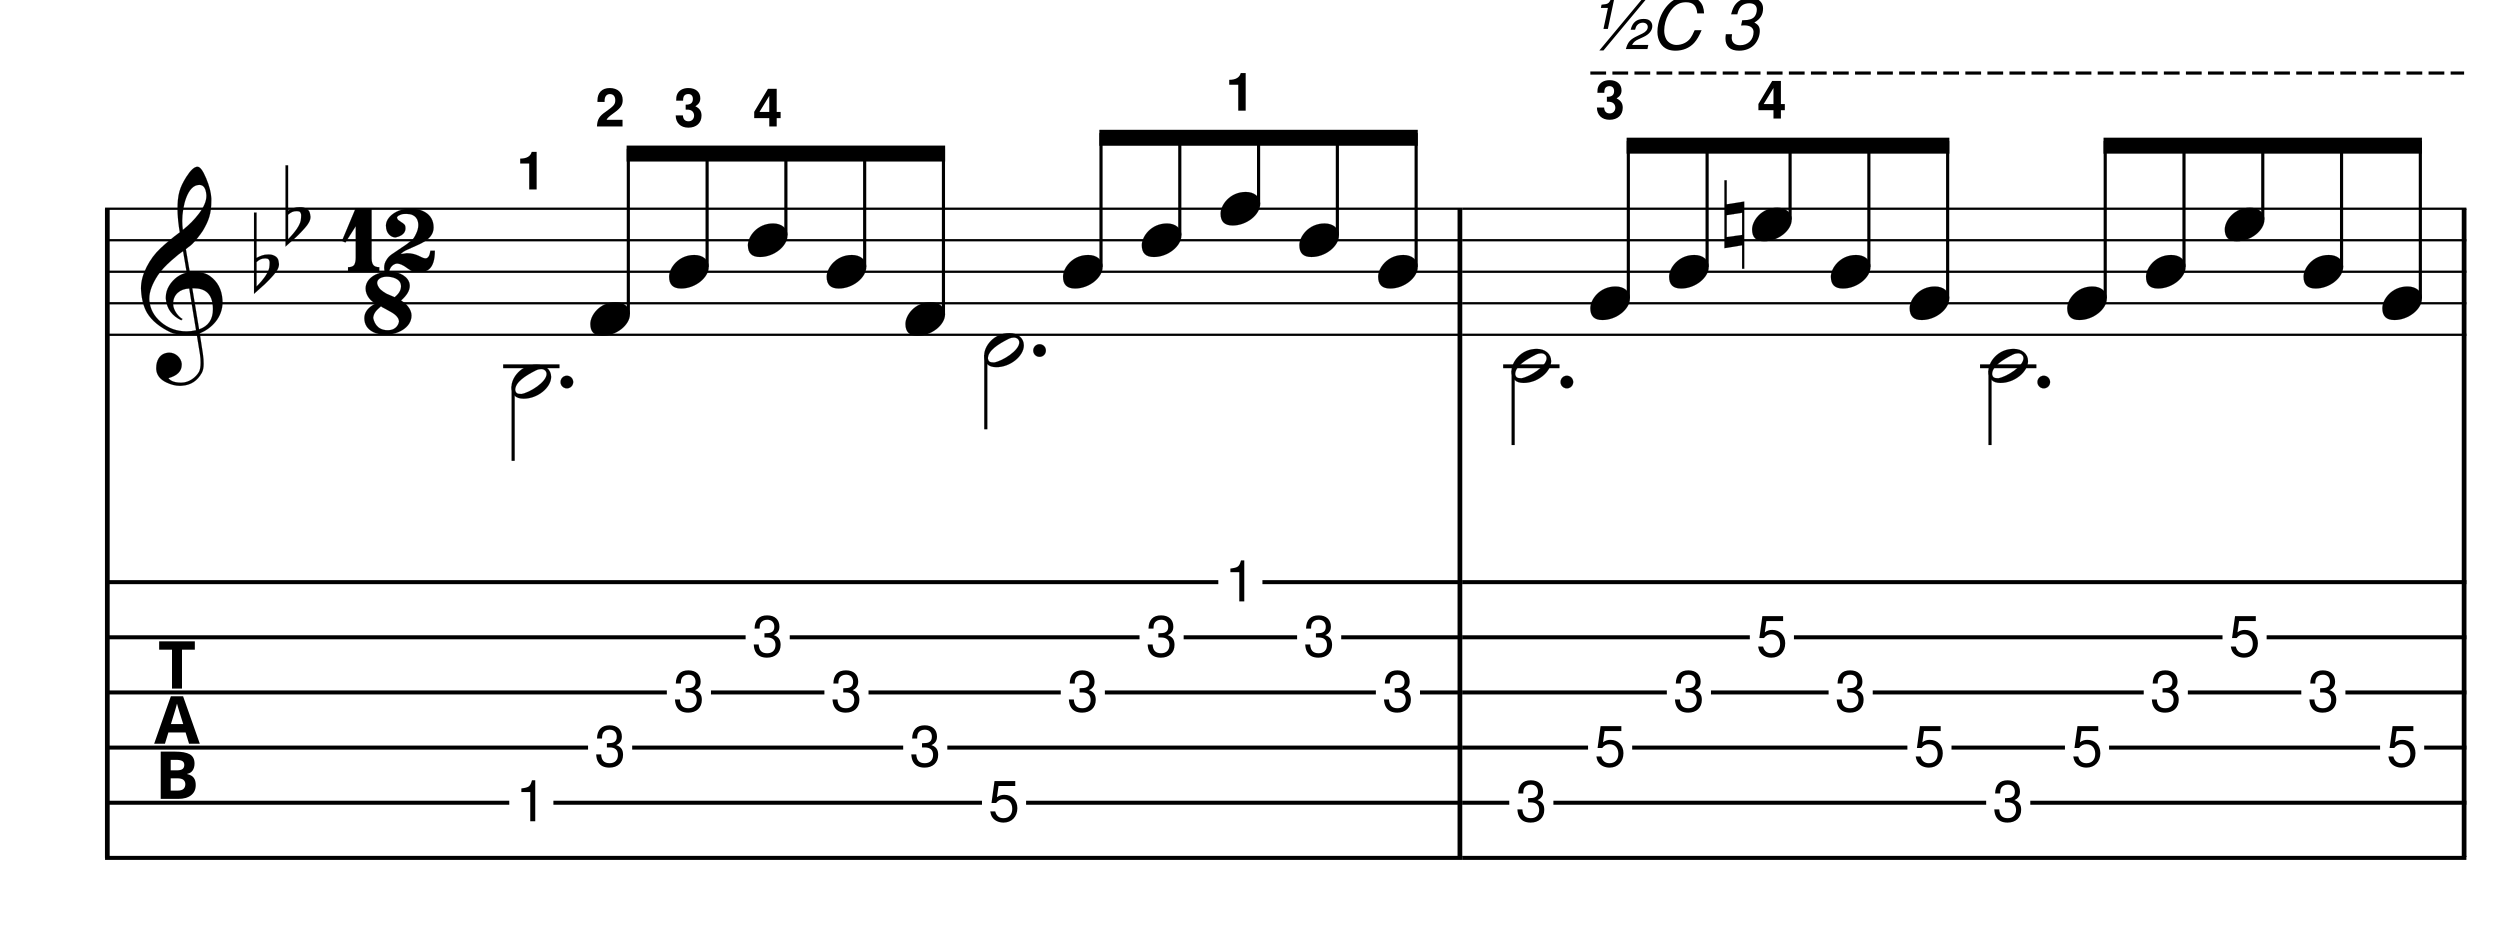
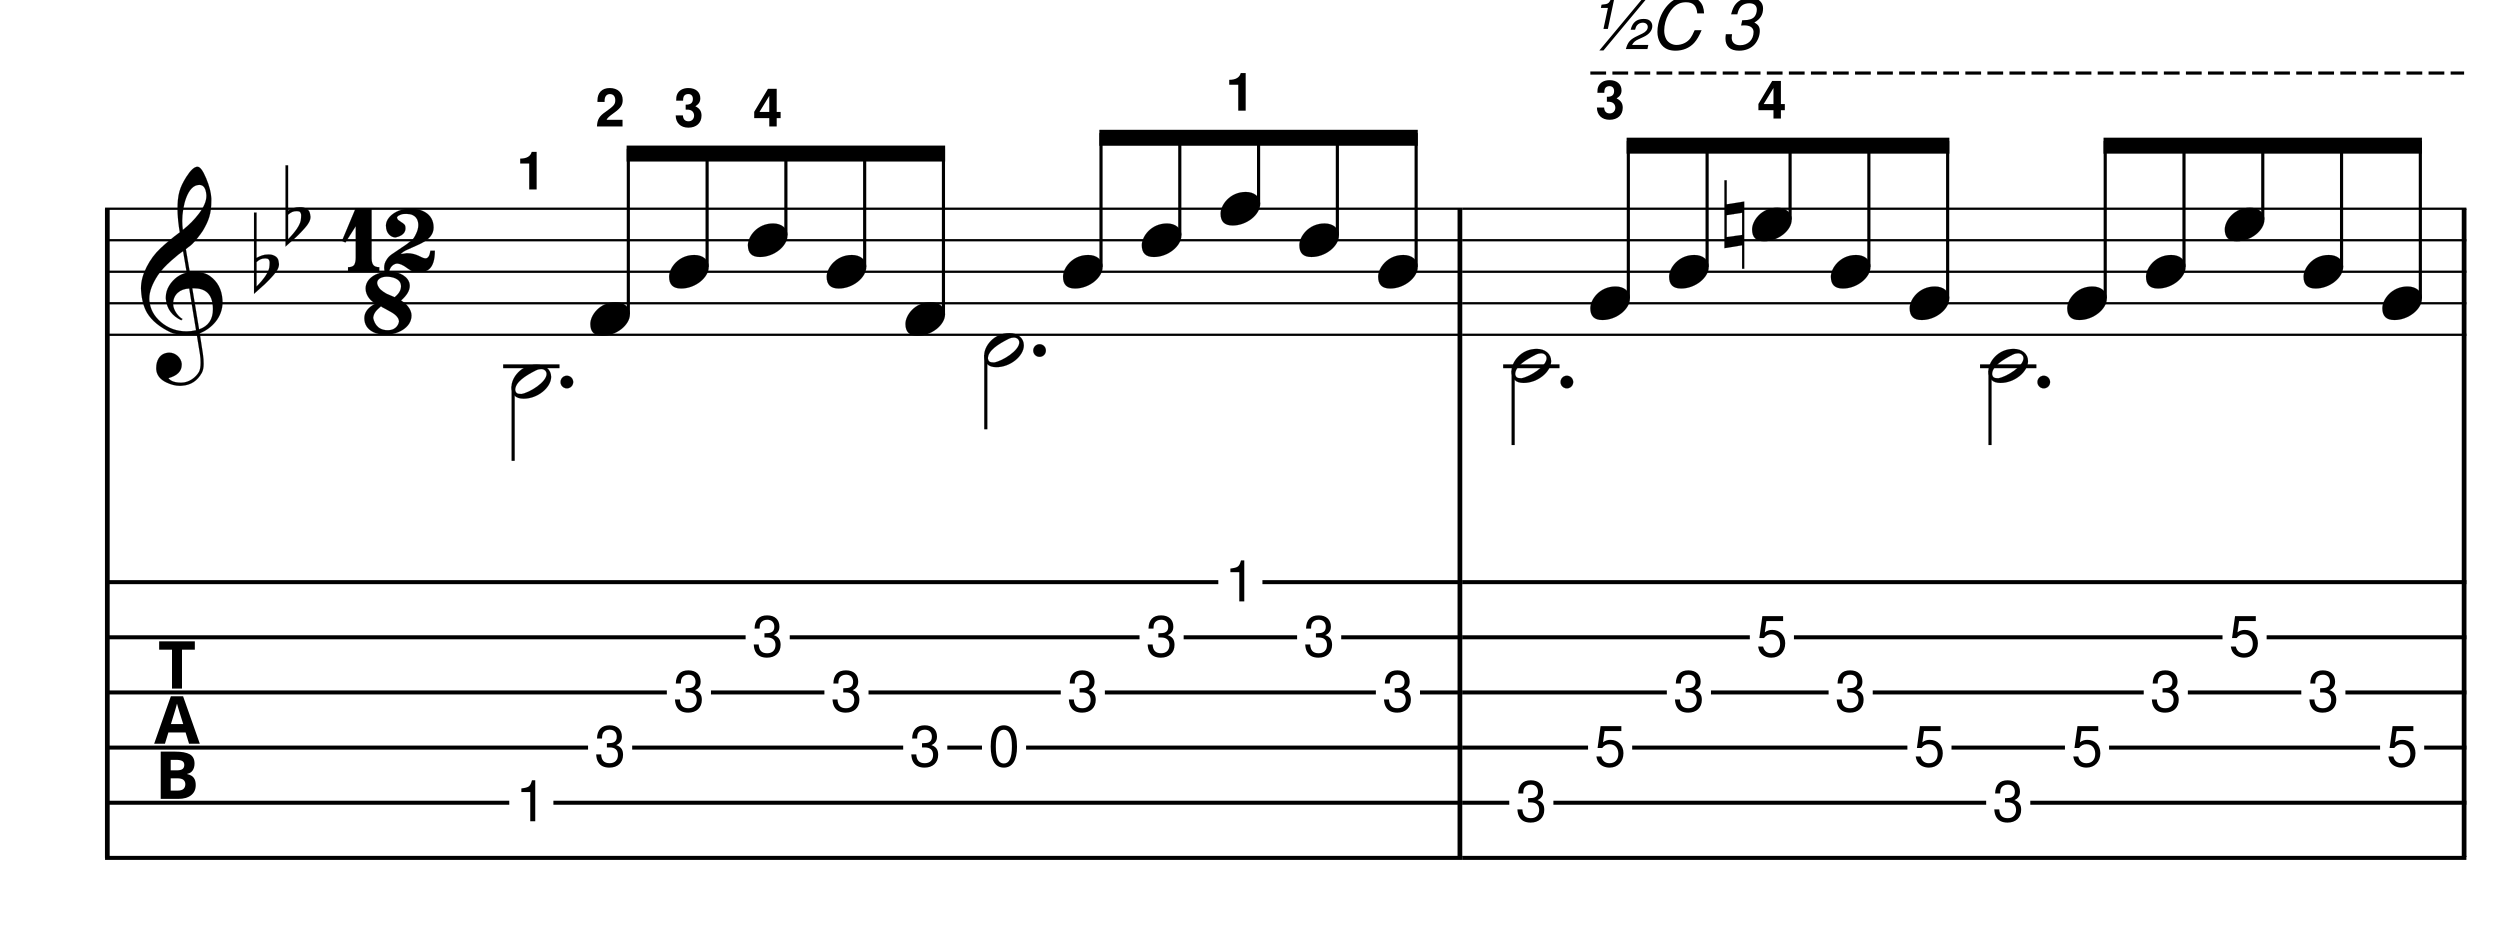
- <svg xmlns="http://www.w3.org/2000/svg" xmlns:xlink="http://www.w3.org/1999/xlink" viewBox="0 0 572 216" version="1.1" overflow="visible" id="oi9uvgb">
+ <svg xmlns="http://www.w3.org/2000/svg" xmlns:xlink="http://www.w3.org/1999/xlink" viewBox="0 0 572 216" version="1.1" overflow="visible" id="mdl9lhn">
  <defs>
-     <g id="E050-oi9uvgb">
+     <g id="E050-mdl9lhn">
      <path transform="scale(1,-1)" d="M441 -245c-23 -4 -48 -6 -76 -6c-59 0 -102 7 -130 20c-88 42 -150 93 -187 154c-26 44 -43 103 -48 176c0 6 -1 13 -1 19c0 54 15 111 45 170c29 57 65 106 110 148s96 85 153 127c-3 16 -8 46 -13 92c-4 43 -5 73 -5 89c0 117 16 172 69 257c34 54 64 82 89 82 c21 0 43 -30 69 -92s39 -115 41 -159v-15c0 -109 -21 -162 -67 -241c-13 -20 -63 -90 -98 -118c-13 -9 -25 -19 -37 -29l31 -181c8 1 18 2 28 2c58 0 102 -12 133 -35c59 -43 92 -104 98 -184c1 -7 1 -15 1 -22c0 -123 -87 -209 -181 -248c8 -57 17 -110 25 -162 c5 -31 6 -58 6 -80c0 -30 -5 -53 -14 -70c-35 -64 -88 -99 -158 -103c-5 0 -11 -1 -16 -1c-37 0 -72 10 -108 27c-50 24 -77 59 -80 105v11c0 29 7 55 20 76c18 28 45 42 79 44h6c49 0 93 -42 97 -87v-9c0 -51 -34 -86 -105 -106c17 -24 51 -36 102 -36c62 0 116 43 140 85 c9 16 13 41 13 74c0 20 -1 42 -5 67c-8 53 -18 106 -26 159zM461 939c-95 0 -135 -175 -135 -286c0 -24 2 -48 5 -71c50 39 92 82 127 128c40 53 60 100 60 140v8c-4 53 -22 81 -55 81h-2zM406 119l54 -326c73 25 110 78 110 161c0 7 0 15 -1 23c-7 95 -57 142 -151 142h-12 zM382 117c-72 -2 -128 -47 -128 -120v-7c2 -46 43 -99 75 -115c-3 -2 -7 -5 -10 -10c-70 33 -116 88 -123 172v11c0 68 44 126 88 159c23 17 49 29 78 36l-29 170c-21 -13 -52 -37 -92 -73c-50 -44 -86 -84 -109 -119c-45 -69 -67 -130 -67 -182v-13c5 -68 35 -127 93 -176 s125 -73 203 -73c25 0 50 3 75 9c-19 111 -36 221 -54 331z" />
    </g>
-     <g id="E260-oi9uvgb">
+     <g id="E260-mdl9lhn">
      <path transform="scale(1,-1)" d="M20 110c32 16 54 27 93 27c26 0 35 -3 54 -13c13 -7 24 -20 27 -38l4 -25c0 -28 -16 -57 -45 -89c-23 -25 -39 -44 -65 -68l-88 -79v644h20v-359zM90 106c-32 0 -48 -10 -70 -29v-194c31 31 54 59 71 84c21 32 32 59 32 84c0 9 1 16 1 20c0 14 -3 21 -11 30l-8 3z" />
    </g>
-     <g id="E081-oi9uvgb">
+     <g id="E081-mdl9lhn">
      <path transform="scale(1,-1)" d="M68 -250v36c23 0 40 6 49 18c8 14 12 33 12 57v250l-82 -129l-27 13l107 255h128v-394c0 -24 5 -42 14 -53s25 -17 47 -17v-36h-248z" />
    </g>
-     <g id="E082-oi9uvgb">
+     <g id="E082-mdl9lhn">
      <path transform="scale(1,-1)" d="M124 -185c-18 0 -55 -14 -65 -65h-36l-3 30c0 25 6 45 18 63c11 19 22 30 39 43l121 82l37 29c15 11 27 29 38 54c12 24 18 47 18 70c0 40 -19 88 -94 88c-25 0 -32 0 -50 -8c-14 -5 -23 -12 -26 -22c3 -9 7 -15 10 -18l24 -17c12 -7 17 -11 27 -21c5 -7 7 -16 7 -27 c0 -12 0 -57 -79 -74c-30 0 -76 26 -76 94c0 66 81 135 197 135c72 0 181 -32 181 -150c0 -53 -32 -95 -113 -133l-91 -41c-26 -11 -45 -23 -57 -37l49 7c84 0 115 -41 148 -41c20 0 33 20 39 61h35c0 -152 -68 -168 -114 -168c-17 0 -65 0 -79 7h10l-28 17 c-49 37 -69 40 -87 42z" />
    </g>
-     <g id="E088-oi9uvgb">
+     <g id="E088-mdl9lhn">
      <path transform="scale(1,-1)" d="M195 -214c76 0 88 58 90 68c0 34 -35 60 -57 73l-52 29c-21 10 -32 17 -34 20c-39 -33 -58 -54 -62 -92c5 -23 23 -98 115 -98zM301 135c0 61 -72 76 -113 76c-40 0 -77 -17 -77 -51c3 -21 15 -38 26 -50c17 -15 33 -26 48 -34l65 -28c34 27 51 56 51 87zM176 -250 c-57 0 -166 26 -166 132c0 47 30 86 89 116c-33 15 -79 60 -79 119c0 79 85 132 178 132h18c5 0 21 1 28 -1c25 0 126 -30 126 -110c0 -37 -23 -76 -69 -116c43 -25 83 -71 83 -119c0 -101 -118 -153 -208 -153z" />
    </g>
-     <g id="E0A4-oi9uvgb">
+     <g id="E0A4-mdl9lhn">
      <path transform="scale(1,-1)" d="M0 -39c0 68 73 172 200 172c66 0 114 -37 114 -95c0 -84 -106 -171 -218 -171c-64 0 -96 30 -96 94z" />
    </g>
-     <g id="E0A3-oi9uvgb">
+     <g id="E0A3-mdl9lhn">
      <path transform="scale(1,-1)" d="M278 64c0 22 -17 39 -43 39c-12 0 -26 -3 -41 -10c-85 -43 -165 -94 -165 -156c5 -25 15 -32 49 -32c67 11 200 95 200 159zM0 -36c0 68 73 174 200 174c66 0 114 -39 114 -97c0 -84 -106 -173 -218 -173c-64 0 -96 32 -96 96z" />
    </g>
-     <g id="E06D-oi9uvgb">
+     <g id="E06D-mdl9lhn">
      <path transform="scale(1,-1)" d="M18 697v53h369v-53h-154v-418h-60v418h-155zM111 -94l-50 -141h-64l168 470h78l165 -470h-67l-49 141h-181zM276 -43l-73 214l-77 -214h150zM27 -750v471h191c89 0 139 -51 139 -120c0 -47 -22 -82 -65 -102c60 -23 86 -58 86 -114c0 -78 -54 -135 -139 -135h-212z M203 -332h-116v-150h116c67 0 94 27 94 75s-27 75 -94 75zM234 -535h-147v-162h147c56 0 84 36 84 81c0 46 -28 81 -84 81z" />
    </g>
-     <g id="E240-oi9uvgb">
+     <g id="E240-mdl9lhn">
      <path transform="scale(1,-1)" d="M179 -646c15 29 29 55 46 102c18 49 30 108 30 138c0 105 -80 173 -168 200c-18 5 -47 9 -87 16v190h22c8 0 33 -61 71 -95c4 -3 -2 3 61 -56c62 -58 122 -137 122 -241c0 -38 -13 -106 -35 -163c-20 -51 -43 -99 -66 -132c-6 -5 -10 -7 -13 -7s-5 2 -5 5l4 10 c1 3 14 25 18 33z" />
    </g>
-     <g id="E261-oi9uvgb">
+     <g id="E261-mdl9lhn">
      <path transform="scale(1,-1)" d="M0 -188v539h18v-191l139 22v-533h-17v186zM18 -100l122 17v176l-122 -19v-174z" />
    </g>
  </defs>
-   <style type="text/css">#oi9uvgb g.ending, #oi9uvgb g.fing, #oi9uvgb g.reh, #oi9uvgb g.tempo {font-weight:bold;}#oi9uvgb g.dir, #oi9uvgb g.dynam, #oi9uvgb g.mNum {font-style:italic;}#oi9uvgb g.label {font-weight:normal;}#oi9uvgb ellipse, #oi9uvgb path, #oi9uvgb polygon, #oi9uvgb polyline, #oi9uvgb rect {stroke:currentColor}#oi9uvgb g.cursor {fill:dodgerblue; color:dodgerblue;}#oi9uvgb g.cursor.chord {fill:limegreen; color:limegreen;}</style>
+   <style type="text/css">#mdl9lhn g.ending, #mdl9lhn g.fing, #mdl9lhn g.reh, #mdl9lhn g.tempo {font-weight:bold;}#mdl9lhn g.dir, #mdl9lhn g.dynam, #mdl9lhn g.mNum {font-style:italic;}#mdl9lhn g.label {font-weight:normal;}#mdl9lhn ellipse, #mdl9lhn path, #mdl9lhn polygon, #mdl9lhn polyline, #mdl9lhn rect {stroke:currentColor}#mdl9lhn g.cursor {fill:dodgerblue; color:dodgerblue;}#mdl9lhn g.cursor.chord {fill:limegreen; color:limegreen;}</style>
  <svg class="definition-scale" color="black" font-family="Helvetica, Arial, DejaVu Sans, sans-serif" viewBox="0 0 14280 5380">
    <g class="page-margin" transform="translate(600, 0)">
      <g data-class="score" class="score pageMilestone">
            </g>
      <g data-class="system" class="system">
        <path d="M13 1186 L13 4894" stroke-width="27" />
        <g data-class="measure" class="measure">
          <g data-class="staff" class="staff">
            <path d="M0 1186 L7752 1186" stroke-width="13" />
            <path d="M0 1366 L7752 1366" stroke-width="13" />
            <path d="M0 1546 L7752 1546" stroke-width="13" />
            <path d="M0 1726 L7752 1726" stroke-width="13" />
            <path d="M0 1906 L7752 1906" stroke-width="13" />
            <g data-class="clef" class="clef">
-               <use xlink:href="#E050-oi9uvgb" transform="translate(206, 1726) scale(0.72, 0.72)" />
+               <use xlink:href="#E050-mdl9lhn" transform="translate(206, 1726) scale(0.72, 0.72)" />
            </g>
            <g data-class="keySig" class="keySig">
              <g data-class="keyAccid" class="keyAccid">
-                 <use xlink:href="#E260-oi9uvgb" transform="translate(851, 1546) scale(0.72, 0.72)" />
+                 <use xlink:href="#E260-mdl9lhn" transform="translate(851, 1546) scale(0.72, 0.72)" />
              </g>
              <g data-class="keyAccid" class="keyAccid">
-                 <use xlink:href="#E260-oi9uvgb" transform="translate(1031, 1276) scale(0.72, 0.72)" />
+                 <use xlink:href="#E260-mdl9lhn" transform="translate(1031, 1276) scale(0.72, 0.72)" />
              </g>
            </g>
            <g data-class="meterSig" class="meterSig">
-               <use xlink:href="#E081-oi9uvgb" transform="translate(1339, 1366) scale(0.72, 0.72)" />
-               <use xlink:href="#E082-oi9uvgb" transform="translate(1580, 1366) scale(0.72, 0.72)" />
-               <use xlink:href="#E088-oi9uvgb" transform="translate(1474, 1726) scale(0.72, 0.72)" />
+               <use xlink:href="#E081-mdl9lhn" transform="translate(1339, 1366) scale(0.72, 0.72)" />
+               <use xlink:href="#E082-mdl9lhn" transform="translate(1580, 1366) scale(0.72, 0.72)" />
+               <use xlink:href="#E088-mdl9lhn" transform="translate(1474, 1726) scale(0.72, 0.72)" />
            </g>
            <g data-class="ledgerLines" class="ledgerLines below">
              <g data-class="lineDash" class="lineDash" data-related="#tab-note-10">
                <path d="M2274 2086 L2596 2086" stroke-width="22" />
              </g>
            </g>
            <g data-class="layer" class="layer">
              <g data-class="space" class="space" />
              <g data-class="beam" class="beam">
                <polygon points="2980,826 4798,826 4798,916 2980,916" />
                <g data-class="note" class="note">
                  <g data-class="notehead" class="notehead">
-                     <use xlink:href="#E0A4-oi9uvgb" transform="translate(2772, 1816) scale(0.72, 0.72)" />
+                     <use xlink:href="#E0A4-mdl9lhn" transform="translate(2772, 1816) scale(0.72, 0.72)" />
                  </g>
                  <g data-class="stem" class="stem">
                    <path d="M2989 1788 L2989 844" stroke-width="18" />
                  </g>
                </g>
                <g data-class="note" class="note">
                  <g data-class="notehead" class="notehead">
-                     <use xlink:href="#E0A4-oi9uvgb" transform="translate(3222, 1546) scale(0.72, 0.72)" />
+                     <use xlink:href="#E0A4-mdl9lhn" transform="translate(3222, 1546) scale(0.72, 0.72)" />
                  </g>
                  <g data-class="stem" class="stem">
                    <path d="M3439 1518 L3439 844" stroke-width="18" />
                  </g>
                  <g data-class="accid" class="accid" />
                </g>
                <g data-class="note" class="note">
                  <g data-class="notehead" class="notehead">
-                     <use xlink:href="#E0A4-oi9uvgb" transform="translate(3672, 1366) scale(0.72, 0.72)" />
+                     <use xlink:href="#E0A4-mdl9lhn" transform="translate(3672, 1366) scale(0.72, 0.72)" />
                  </g>
                  <g data-class="stem" class="stem">
                    <path d="M3889 1338 L3889 844" stroke-width="18" />
                  </g>
                </g>
                <g data-class="note" class="note">
                  <g data-class="notehead" class="notehead">
-                     <use xlink:href="#E0A4-oi9uvgb" transform="translate(4122, 1546) scale(0.72, 0.72)" />
+                     <use xlink:href="#E0A4-mdl9lhn" transform="translate(4122, 1546) scale(0.72, 0.72)" />
                  </g>
                  <g data-class="stem" class="stem">
                    <path d="M4339 1518 L4339 844" stroke-width="18" />
                  </g>
                  <g data-class="accid" class="accid" />
                </g>
                <g data-class="note" class="note">
                  <g data-class="notehead" class="notehead">
-                     <use xlink:href="#E0A4-oi9uvgb" transform="translate(4572, 1816) scale(0.72, 0.72)" />
+                     <use xlink:href="#E0A4-mdl9lhn" transform="translate(4572, 1816) scale(0.72, 0.72)" />
                  </g>
                  <g data-class="stem" class="stem">
                    <path d="M4789 1788 L4789 844" stroke-width="18" />
                  </g>
                </g>
              </g>
              <g data-class="space" class="space" />
              <g data-class="beam" class="beam">
                <polygon points="5680,736 7498,736 7498,826 5680,826" />
                <g data-class="note" class="note">
                  <g data-class="notehead" class="notehead">
-                     <use xlink:href="#E0A4-oi9uvgb" transform="translate(5472, 1546) scale(0.72, 0.72)" />
+                     <use xlink:href="#E0A4-mdl9lhn" transform="translate(5472, 1546) scale(0.72, 0.72)" />
                  </g>
                  <g data-class="stem" class="stem">
                    <path d="M5689 1518 L5689 754" stroke-width="18" />
                  </g>
                  <g data-class="accid" class="accid" />
                </g>
                <g data-class="note" class="note">
                  <g data-class="notehead" class="notehead">
-                     <use xlink:href="#E0A4-oi9uvgb" transform="translate(5922, 1366) scale(0.72, 0.72)" />
+                     <use xlink:href="#E0A4-mdl9lhn" transform="translate(5922, 1366) scale(0.72, 0.72)" />
                  </g>
                  <g data-class="stem" class="stem">
                    <path d="M6139 1338 L6139 754" stroke-width="18" />
                  </g>
                </g>
                <g data-class="note" class="note">
                  <g data-class="notehead" class="notehead">
-                     <use xlink:href="#E0A4-oi9uvgb" transform="translate(6372, 1186) scale(0.72, 0.72)" />
+                     <use xlink:href="#E0A4-mdl9lhn" transform="translate(6372, 1186) scale(0.72, 0.72)" />
                  </g>
                  <g data-class="stem" class="stem">
                    <path d="M6589 1158 L6589 754" stroke-width="18" />
                  </g>
                </g>
                <g data-class="note" class="note">
                  <g data-class="notehead" class="notehead">
-                     <use xlink:href="#E0A4-oi9uvgb" transform="translate(6822, 1366) scale(0.72, 0.72)" />
+                     <use xlink:href="#E0A4-mdl9lhn" transform="translate(6822, 1366) scale(0.72, 0.72)" />
                  </g>
                  <g data-class="stem" class="stem">
                    <path d="M7039 1338 L7039 754" stroke-width="18" />
                  </g>
                </g>
                <g data-class="note" class="note">
                  <g data-class="notehead" class="notehead">
-                     <use xlink:href="#E0A4-oi9uvgb" transform="translate(7272, 1546) scale(0.72, 0.72)" />
+                     <use xlink:href="#E0A4-mdl9lhn" transform="translate(7272, 1546) scale(0.72, 0.72)" />
                  </g>
                  <g data-class="stem" class="stem">
                    <path d="M7489 1518 L7489 754" stroke-width="18" />
                  </g>
                  <g data-class="accid" class="accid" />
                </g>
              </g>
            </g>
            <g data-class="layer" class="layer">
              <g data-class="note" class="note">
                <g data-class="notehead" class="notehead">
-                   <use xlink:href="#E0A3-oi9uvgb" transform="translate(2322, 2176) scale(0.72, 0.72)" />
+                   <use xlink:href="#E0A3-mdl9lhn" transform="translate(2322, 2176) scale(0.72, 0.72)" />
                </g>
                <g data-class="dots" class="dots">
                  <ellipse cx="2638" cy="2176" rx="36" ry="36" />
                </g>
                <g data-class="stem" class="stem">
                  <path d="M2331 2201 L2331 2626" stroke-width="18" />
                </g>
                <g data-class="accid" class="accid" />
              </g>
              <g data-class="note" class="note">
                <g data-class="notehead" class="notehead">
-                   <use xlink:href="#E0A3-oi9uvgb" transform="translate(5022, 1996) scale(0.72, 0.72)" />
+                   <use xlink:href="#E0A3-mdl9lhn" transform="translate(5022, 1996) scale(0.72, 0.72)" />
                </g>
                <g data-class="dots" class="dots">
                  <ellipse cx="5338" cy="1996" rx="36" ry="36" />
                </g>
                <g data-class="stem" class="stem">
                  <path d="M5031 2021 L5031 2446" stroke-width="18" />
                </g>
              </g>
            </g>
          </g>
          <g data-class="staff" class="staff">
            <path d="M0 3319 L6359 3319" stroke-width="23" />
            <path d="M6611 3319 L7752 3319" stroke-width="23" />
            <path d="M0 3634 L3659 3634" stroke-width="23" />
            <path d="M3911 3634 L5909 3634" stroke-width="23" />
            <path d="M6161 3634 L6809 3634" stroke-width="23" />
            <path d="M7061 3634 L7752 3634" stroke-width="23" />
            <path d="M0 3949 L3209 3949" stroke-width="23" />
            <path d="M3461 3949 L4109 3949" stroke-width="23" />
            <path d="M4361 3949 L5459 3949" stroke-width="23" />
            <path d="M5711 3949 L7259 3949" stroke-width="23" />
            <path d="M7511 3949 L7752 3949" stroke-width="23" />
            <path d="M0 4264 L2759 4264" stroke-width="23" />
            <path d="M3011 4264 L4559 4264" stroke-width="23" />
-             <path d="M4811 4264 L7752 4264" stroke-width="23" />
+             <path d="M4811 4264 L5009 4264" stroke-width="23" />
+             <path d="M5261 4264 L7752 4264" stroke-width="23" />
            <path d="M0 4579 L2309 4579" stroke-width="23" />
-             <path d="M2561 4579 L5009 4579" stroke-width="23" />
-             <path d="M5261 4579 L7752 4579" stroke-width="23" />
+             <path d="M2561 4579 L7752 4579" stroke-width="23" />
            <path d="M0 4894 L7752 4894" stroke-width="23" />
            <g data-class="clef" class="clef">
              <text x="411" y="3927" text-anchor="middle" font-family="sans-serif" font-weight="bold" font-size="378px" fill="#000000" stroke="none">T</text>
              <text x="411" y="4242" text-anchor="middle" font-family="sans-serif" font-weight="bold" font-size="378px" fill="#000000" stroke="none">A</text>
              <text x="411" y="4557" text-anchor="middle" font-family="sans-serif" font-weight="bold" font-size="378px" fill="#000000" stroke="none">B</text>
            </g>
            <g data-class="layer" class="layer">
              <g data-class="space" class="space" />
              <g data-class="tabGrp" class="tabGrp">
                <g data-class="tabDurSym" class="tabDurSym">
                  <g data-class="stem" class="stem">
                    <path d="M2885 3162 L2885 2534" stroke-width="31" />
                    <g data-class="flag" class="flag">
-                       <use xlink:href="#E240-oi9uvgb" transform="translate(2870, 2534) scale(0.72, 0.72)" />
+                       <use xlink:href="#E240-mdl9lhn" transform="translate(2870, 2534) scale(0.72, 0.72)" />
                    </g>
                  </g>
                </g>
                <g data-class="note" class="note">
                  <text x="2885" y="4371" text-anchor="middle" font-size="0px">
                    <tspan font-size="324px">3</tspan>
                  </text>
                </g>
              </g>
              <g data-class="tabGrp" class="tabGrp">
                <g data-class="tabDurSym" class="tabDurSym">
                  <g data-class="stem" class="stem">
                    <path d="M3335 3162 L3335 2534" stroke-width="31" />
                    <g data-class="flag" class="flag">
-                       <use xlink:href="#E240-oi9uvgb" transform="translate(3320, 2534) scale(0.72, 0.72)" />
+                       <use xlink:href="#E240-mdl9lhn" transform="translate(3320, 2534) scale(0.72, 0.72)" />
                    </g>
                  </g>
                </g>
                <g data-class="note" class="note">
                  <text x="3335" y="4057" text-anchor="middle" font-size="0px">
                    <tspan font-size="324px">3</tspan>
                  </text>
                  <g data-class="accid" class="accid" />
                </g>
              </g>
              <g data-class="tabGrp" class="tabGrp">
                <g data-class="tabDurSym" class="tabDurSym">
                  <g data-class="stem" class="stem">
                    <path d="M3785 3162 L3785 2534" stroke-width="31" />
                    <g data-class="flag" class="flag">
-                       <use xlink:href="#E240-oi9uvgb" transform="translate(3770, 2534) scale(0.72, 0.72)" />
+                       <use xlink:href="#E240-mdl9lhn" transform="translate(3770, 2534) scale(0.72, 0.72)" />
                    </g>
                  </g>
                </g>
                <g data-class="note" class="note">
                  <text x="3785" y="3743" text-anchor="middle" font-size="0px">
                    <tspan font-size="324px">3</tspan>
                  </text>
                </g>
              </g>
              <g data-class="tabGrp" class="tabGrp">
                <g data-class="tabDurSym" class="tabDurSym">
                  <g data-class="stem" class="stem">
                    <path d="M4235 3162 L4235 2534" stroke-width="31" />
                    <g data-class="flag" class="flag">
-                       <use xlink:href="#E240-oi9uvgb" transform="translate(4220, 2534) scale(0.72, 0.72)" />
+                       <use xlink:href="#E240-mdl9lhn" transform="translate(4220, 2534) scale(0.72, 0.72)" />
                    </g>
                  </g>
                </g>
                <g data-class="note" class="note">
                  <text x="4235" y="4057" text-anchor="middle" font-size="0px">
                    <tspan font-size="324px">3</tspan>
                  </text>
                  <g data-class="accid" class="accid" />
                </g>
              </g>
              <g data-class="tabGrp" class="tabGrp">
                <g data-class="tabDurSym" class="tabDurSym">
                  <g data-class="stem" class="stem">
                    <path d="M4685 3162 L4685 2534" stroke-width="31" />
                    <g data-class="flag" class="flag">
-                       <use xlink:href="#E240-oi9uvgb" transform="translate(4670, 2534) scale(0.72, 0.72)" />
+                       <use xlink:href="#E240-mdl9lhn" transform="translate(4670, 2534) scale(0.72, 0.72)" />
                    </g>
                  </g>
                </g>
                <g data-class="note" class="note">
                  <text x="4685" y="4371" text-anchor="middle" font-size="0px">
                    <tspan font-size="324px">3</tspan>
                  </text>
                </g>
              </g>
              <g data-class="space" class="space" />
              <g data-class="tabGrp" class="tabGrp">
                <g data-class="tabDurSym" class="tabDurSym">
                  <g data-class="stem" class="stem">
                    <path d="M5585 3162 L5585 2534" stroke-width="31" />
                    <g data-class="flag" class="flag">
-                       <use xlink:href="#E240-oi9uvgb" transform="translate(5570, 2534) scale(0.72, 0.72)" />
+                       <use xlink:href="#E240-mdl9lhn" transform="translate(5570, 2534) scale(0.72, 0.72)" />
                    </g>
                  </g>
                </g>
                <g data-class="note" class="note">
                  <text x="5585" y="4057" text-anchor="middle" font-size="0px">
                    <tspan font-size="324px">3</tspan>
                  </text>
                  <g data-class="accid" class="accid" />
                </g>
              </g>
              <g data-class="tabGrp" class="tabGrp">
                <g data-class="tabDurSym" class="tabDurSym">
                  <g data-class="stem" class="stem">
                    <path d="M6035 3162 L6035 2534" stroke-width="31" />
                    <g data-class="flag" class="flag">
-                       <use xlink:href="#E240-oi9uvgb" transform="translate(6020, 2534) scale(0.72, 0.72)" />
+                       <use xlink:href="#E240-mdl9lhn" transform="translate(6020, 2534) scale(0.72, 0.72)" />
                    </g>
                  </g>
                </g>
                <g data-class="note" class="note">
                  <text x="6035" y="3743" text-anchor="middle" font-size="0px">
                    <tspan font-size="324px">3</tspan>
                  </text>
                </g>
              </g>
              <g data-class="tabGrp" class="tabGrp">
                <g data-class="tabDurSym" class="tabDurSym">
                  <g data-class="stem" class="stem">
                    <path d="M6485 3162 L6485 2534" stroke-width="31" />
                    <g data-class="flag" class="flag">
-                       <use xlink:href="#E240-oi9uvgb" transform="translate(6470, 2534) scale(0.72, 0.72)" />
+                       <use xlink:href="#E240-mdl9lhn" transform="translate(6470, 2534) scale(0.72, 0.72)" />
                    </g>
                  </g>
                </g>
                <g data-class="note" class="note">
                  <text x="6485" y="3429" text-anchor="middle" font-size="0px">
                    <tspan font-size="324px">1</tspan>
                  </text>
                </g>
              </g>
              <g data-class="tabGrp" class="tabGrp">
                <g data-class="tabDurSym" class="tabDurSym">
                  <g data-class="stem" class="stem">
                    <path d="M6935 3162 L6935 2534" stroke-width="31" />
                    <g data-class="flag" class="flag">
-                       <use xlink:href="#E240-oi9uvgb" transform="translate(6920, 2534) scale(0.72, 0.72)" />
+                       <use xlink:href="#E240-mdl9lhn" transform="translate(6920, 2534) scale(0.72, 0.72)" />
                    </g>
                  </g>
                </g>
                <g data-class="note" class="note">
                  <text x="6935" y="3743" text-anchor="middle" font-size="0px">
                    <tspan font-size="324px">3</tspan>
                  </text>
                </g>
              </g>
              <g data-class="tabGrp" class="tabGrp">
                <g data-class="tabDurSym" class="tabDurSym">
                  <g data-class="stem" class="stem">
                    <path d="M7385 3162 L7385 2534" stroke-width="31" />
                    <g data-class="flag" class="flag">
-                       <use xlink:href="#E240-oi9uvgb" transform="translate(7370, 2534) scale(0.72, 0.72)" />
+                       <use xlink:href="#E240-mdl9lhn" transform="translate(7370, 2534) scale(0.72, 0.72)" />
                    </g>
                  </g>
                </g>
                <g data-class="note" class="note">
                  <text x="7385" y="4057" text-anchor="middle" font-size="0px">
                    <tspan font-size="324px">3</tspan>
                  </text>
                  <g data-class="accid" class="accid" />
                </g>
              </g>
            </g>
            <g data-class="layer" class="layer">
              <g data-class="tabGrp" class="tabGrp">
                <g data-class="tabDurSym" class="tabDurSym">
                  <ellipse cx="2525" cy="5096" rx="23" ry="23" />
                  <g data-class="stem" class="stem">
                    <path d="M2435 5051 L2435 5365" stroke-width="31" />
                  </g>
                </g>
                <g data-class="note" class="note">
                  <text x="2435" y="4685" text-anchor="middle" font-size="0px">
                    <tspan font-size="324px">1</tspan>
                  </text>
                  <g data-class="accid" class="accid" />
                </g>
              </g>
              <g data-class="tabGrp" class="tabGrp">
                <g data-class="tabDurSym" class="tabDurSym">
                  <ellipse cx="5225" cy="5096" rx="23" ry="23" />
                  <g data-class="stem" class="stem">
                    <path d="M5135 5051 L5135 5365" stroke-width="31" />
                  </g>
                </g>
                <g data-class="note" class="note">
-                   <text x="5135" y="4685" text-anchor="middle" font-size="0px">
-                     <tspan font-size="324px">5</tspan>
+                   <text x="5135" y="4371" text-anchor="middle" font-size="0px">
+                     <tspan font-size="324px">0</tspan>
                  </text>
                </g>
              </g>
            </g>
          </g>
          <g data-class="fing" class="fing">
            <text x="2885" y="716" text-anchor="middle" font-size="0px">
              <tspan data-class="text" class="text">
                <tspan font-size="303px">2</tspan>
              </tspan>
            </text>
          </g>
          <g data-class="fing" class="fing">
            <text x="3335" y="716" text-anchor="middle" font-size="0px">
              <tspan data-class="text" class="text">
                <tspan font-size="303px">3</tspan>
              </tspan>
            </text>
          </g>
          <g data-class="fing" class="fing">
            <text x="3785" y="716" text-anchor="middle" font-size="0px">
              <tspan data-class="text" class="text">
                <tspan font-size="303px">4</tspan>
              </tspan>
            </text>
          </g>
          <g data-class="fing" class="fing">
            <text x="6485" y="626" text-anchor="middle" font-size="0px">
              <tspan data-class="text" class="text">
                <tspan font-size="303px">1</tspan>
              </tspan>
            </text>
          </g>
          <g data-class="fing" class="fing">
            <text x="2435" y="1076" text-anchor="middle" font-size="0px">
              <tspan data-class="text" class="text">
                <tspan font-size="303px">1</tspan>
              </tspan>
            </text>
          </g>
          <g data-class="barLine" class="barLine">
            <path d="M7739 1186 L7739 1906" stroke-width="27" />
            <path d="M7739 3319 L7739 4889" stroke-width="27" />
            <path d="M7739 1906 L7739 3319" stroke-width="27" />
          </g>
        </g>
        <g data-class="measure" class="measure">
          <g data-class="staff" class="staff">
            <path d="M7752 1186 L13488 1186" stroke-width="13" />
            <path d="M7752 1366 L13488 1366" stroke-width="13" />
            <path d="M7752 1546 L13488 1546" stroke-width="13" />
            <path d="M7752 1726 L13488 1726" stroke-width="13" />
            <path d="M7752 1906 L13488 1906" stroke-width="13" />
            <g data-class="ledgerLines" class="ledgerLines below">
              <g data-class="lineDash" class="lineDash" data-related="#tab-note-22">
                <path d="M7986 2086 L8308 2086" stroke-width="22" />
              </g>
              <g data-class="lineDash" class="lineDash" data-related="#tab-note-23">
                <path d="M10710 2086 L11032 2086" stroke-width="22" />
              </g>
            </g>
            <g data-class="layer" class="layer">
              <g data-class="space" class="space" />
              <g data-class="beam" class="beam">
                <polygon points="8692,781 10534,781 10534,871 8692,871" />
                <g data-class="note" class="note">
                  <g data-class="notehead" class="notehead">
-                     <use xlink:href="#E0A4-oi9uvgb" transform="translate(8484, 1726) scale(0.72, 0.72)" />
+                     <use xlink:href="#E0A4-mdl9lhn" transform="translate(8484, 1726) scale(0.72, 0.72)" />
                  </g>
                  <g data-class="stem" class="stem">
                    <path d="M8701 1698 L8701 799" stroke-width="18" />
                  </g>
                </g>
                <g data-class="note" class="note">
                  <g data-class="notehead" class="notehead">
-                     <use xlink:href="#E0A4-oi9uvgb" transform="translate(8934, 1546) scale(0.72, 0.72)" />
+                     <use xlink:href="#E0A4-mdl9lhn" transform="translate(8934, 1546) scale(0.72, 0.72)" />
                  </g>
                  <g data-class="stem" class="stem">
                    <path d="M9151 1518 L9151 799" stroke-width="18" />
                  </g>
                  <g data-class="accid" class="accid" />
                </g>
                <g data-class="note" class="note">
                  <g data-class="notehead" class="notehead">
-                     <use xlink:href="#E0A4-oi9uvgb" transform="translate(9408, 1276) scale(0.72, 0.72)" />
+                     <use xlink:href="#E0A4-mdl9lhn" transform="translate(9408, 1276) scale(0.72, 0.72)" />
                  </g>
                  <g data-class="stem" class="stem">
                    <path d="M9625 1248 L9625 799" stroke-width="18" />
                  </g>
                  <g data-class="accid" class="accid">
-                     <use xlink:href="#E261-oi9uvgb" transform="translate(9250, 1276) scale(0.72, 0.72)" />
-                   </g>
-                 </g>
-                 <g data-class="note" class="note">
-                   <g data-class="notehead" class="notehead">
-                     <use xlink:href="#E0A4-oi9uvgb" transform="translate(9858, 1546) scale(0.72, 0.72)" />
+                     <use xlink:href="#E261-mdl9lhn" transform="translate(9250, 1276) scale(0.72, 0.72)" />
+                   </g>
+                 </g>
+                 <g data-class="note" class="note">
+                   <g data-class="notehead" class="notehead">
+                     <use xlink:href="#E0A4-mdl9lhn" transform="translate(9858, 1546) scale(0.72, 0.72)" />
                  </g>
                  <g data-class="stem" class="stem">
                    <path d="M10075 1518 L10075 799" stroke-width="18" />
                  </g>
                  <g data-class="accid" class="accid" />
                </g>
                <g data-class="note" class="note">
                  <g data-class="notehead" class="notehead">
-                     <use xlink:href="#E0A4-oi9uvgb" transform="translate(10308, 1726) scale(0.72, 0.72)" />
+                     <use xlink:href="#E0A4-mdl9lhn" transform="translate(10308, 1726) scale(0.72, 0.72)" />
                  </g>
                  <g data-class="stem" class="stem">
                    <path d="M10525 1698 L10525 799" stroke-width="18" />
                  </g>
                </g>
              </g>
              <g data-class="space" class="space" />
              <g data-class="beam" class="beam">
                <polygon points="11416,781 13234,781 13234,871 11416,871" />
                <g data-class="note" class="note">
                  <g data-class="notehead" class="notehead">
-                     <use xlink:href="#E0A4-oi9uvgb" transform="translate(11208, 1726) scale(0.72, 0.72)" />
+                     <use xlink:href="#E0A4-mdl9lhn" transform="translate(11208, 1726) scale(0.72, 0.72)" />
                  </g>
                  <g data-class="stem" class="stem">
                    <path d="M11425 1698 L11425 799" stroke-width="18" />
                  </g>
                </g>
                <g data-class="note" class="note">
                  <g data-class="notehead" class="notehead">
-                     <use xlink:href="#E0A4-oi9uvgb" transform="translate(11658, 1546) scale(0.72, 0.72)" />
+                     <use xlink:href="#E0A4-mdl9lhn" transform="translate(11658, 1546) scale(0.72, 0.72)" />
                  </g>
                  <g data-class="stem" class="stem">
                    <path d="M11875 1518 L11875 799" stroke-width="18" />
                  </g>
                  <g data-class="accid" class="accid" />
                </g>
                <g data-class="note" class="note">
                  <g data-class="notehead" class="notehead">
-                     <use xlink:href="#E0A4-oi9uvgb" transform="translate(12108, 1276) scale(0.72, 0.72)" />
+                     <use xlink:href="#E0A4-mdl9lhn" transform="translate(12108, 1276) scale(0.72, 0.72)" />
                  </g>
                  <g data-class="stem" class="stem">
                    <path d="M12325 1248 L12325 799" stroke-width="18" />
                  </g>
                </g>
                <g data-class="note" class="note">
                  <g data-class="notehead" class="notehead">
-                     <use xlink:href="#E0A4-oi9uvgb" transform="translate(12558, 1546) scale(0.72, 0.72)" />
+                     <use xlink:href="#E0A4-mdl9lhn" transform="translate(12558, 1546) scale(0.72, 0.72)" />
                  </g>
                  <g data-class="stem" class="stem">
                    <path d="M12775 1518 L12775 799" stroke-width="18" />
                  </g>
                  <g data-class="accid" class="accid" />
                </g>
                <g data-class="note" class="note">
                  <g data-class="notehead" class="notehead">
-                     <use xlink:href="#E0A4-oi9uvgb" transform="translate(13008, 1726) scale(0.72, 0.72)" />
+                     <use xlink:href="#E0A4-mdl9lhn" transform="translate(13008, 1726) scale(0.72, 0.72)" />
                  </g>
                  <g data-class="stem" class="stem">
                    <path d="M13225 1698 L13225 799" stroke-width="18" />
                  </g>
                </g>
              </g>
            </g>
            <g data-class="layer" class="layer">
              <g data-class="note" class="note">
                <g data-class="notehead" class="notehead">
-                   <use xlink:href="#E0A3-oi9uvgb" transform="translate(8034, 2086) scale(0.72, 0.72)" />
+                   <use xlink:href="#E0A3-mdl9lhn" transform="translate(8034, 2086) scale(0.72, 0.72)" />
                </g>
                <g data-class="dots" class="dots">
                  <ellipse cx="8350" cy="2176" rx="36" ry="36" />
                </g>
                <g data-class="stem" class="stem">
                  <path d="M8043 2111 L8043 2536" stroke-width="18" />
                </g>
              </g>
              <g data-class="note" class="note">
                <g data-class="notehead" class="notehead">
-                   <use xlink:href="#E0A3-oi9uvgb" transform="translate(10758, 2086) scale(0.72, 0.72)" />
+                   <use xlink:href="#E0A3-mdl9lhn" transform="translate(10758, 2086) scale(0.72, 0.72)" />
                </g>
                <g data-class="dots" class="dots">
                  <ellipse cx="11074" cy="2176" rx="36" ry="36" />
                </g>
                <g data-class="stem" class="stem">
                  <path d="M10767 2111 L10767 2536" stroke-width="18" />
                </g>
              </g>
            </g>
          </g>
          <g data-class="staff" class="staff">
            <path d="M7752 3319 L13488 3319" stroke-width="23" />
            <path d="M7752 3634 L9395 3634" stroke-width="23" />
            <path d="M9647 3634 L12095 3634" stroke-width="23" />
            <path d="M12347 3634 L13488 3634" stroke-width="23" />
            <path d="M7752 3949 L8921 3949" stroke-width="23" />
            <path d="M9173 3949 L9845 3949" stroke-width="23" />
            <path d="M10097 3949 L11645 3949" stroke-width="23" />
            <path d="M11897 3949 L12545 3949" stroke-width="23" />
            <path d="M12797 3949 L13488 3949" stroke-width="23" />
            <path d="M7752 4264 L8471 4264" stroke-width="23" />
            <path d="M8723 4264 L10295 4264" stroke-width="23" />
            <path d="M10547 4264 L11195 4264" stroke-width="23" />
            <path d="M11447 4264 L12995 4264" stroke-width="23" />
            <path d="M13247 4264 L13488 4264" stroke-width="23" />
            <path d="M7752 4579 L8021 4579" stroke-width="23" />
            <path d="M8273 4579 L10745 4579" stroke-width="23" />
            <path d="M10997 4579 L13488 4579" stroke-width="23" />
            <path d="M7752 4894 L13488 4894" stroke-width="23" />
            <g data-class="layer" class="layer">
              <g data-class="space" class="space" />
              <g data-class="tabGrp" class="tabGrp">
                <g data-class="tabDurSym" class="tabDurSym">
                  <g data-class="stem" class="stem">
                    <path d="M8597 3162 L8597 2534" stroke-width="31" />
                    <g data-class="flag" class="flag">
-                       <use xlink:href="#E240-oi9uvgb" transform="translate(8582, 2534) scale(0.72, 0.72)" />
+                       <use xlink:href="#E240-mdl9lhn" transform="translate(8582, 2534) scale(0.72, 0.72)" />
                    </g>
                  </g>
                </g>
                <g data-class="note" class="note">
                  <text x="8597" y="4371" text-anchor="middle" font-size="0px">
                    <tspan font-size="324px">5</tspan>
                  </text>
                </g>
              </g>
              <g data-class="tabGrp" class="tabGrp">
                <g data-class="tabDurSym" class="tabDurSym">
                  <g data-class="stem" class="stem">
                    <path d="M9047 3162 L9047 2534" stroke-width="31" />
                    <g data-class="flag" class="flag">
-                       <use xlink:href="#E240-oi9uvgb" transform="translate(9032, 2534) scale(0.72, 0.72)" />
+                       <use xlink:href="#E240-mdl9lhn" transform="translate(9032, 2534) scale(0.72, 0.72)" />
                    </g>
                  </g>
                </g>
                <g data-class="note" class="note">
                  <text x="9047" y="4057" text-anchor="middle" font-size="0px">
                    <tspan font-size="324px">3</tspan>
                  </text>
                  <g data-class="accid" class="accid" />
                </g>
              </g>
              <g data-class="tabGrp" class="tabGrp">
                <g data-class="tabDurSym" class="tabDurSym">
                  <g data-class="stem" class="stem">
                    <path d="M9521 3162 L9521 2534" stroke-width="31" />
                    <g data-class="flag" class="flag">
-                       <use xlink:href="#E240-oi9uvgb" transform="translate(9506, 2534) scale(0.72, 0.72)" />
+                       <use xlink:href="#E240-mdl9lhn" transform="translate(9506, 2534) scale(0.72, 0.72)" />
                    </g>
                  </g>
                </g>
                <g data-class="note" class="note">
                  <text x="9521" y="3743" text-anchor="middle" font-size="0px">
                    <tspan font-size="324px">5</tspan>
                  </text>
                </g>
              </g>
              <g data-class="tabGrp" class="tabGrp">
                <g data-class="tabDurSym" class="tabDurSym">
                  <g data-class="stem" class="stem">
                    <path d="M9971 3162 L9971 2534" stroke-width="31" />
                    <g data-class="flag" class="flag">
-                       <use xlink:href="#E240-oi9uvgb" transform="translate(9956, 2534) scale(0.72, 0.72)" />
+                       <use xlink:href="#E240-mdl9lhn" transform="translate(9956, 2534) scale(0.72, 0.72)" />
                    </g>
                  </g>
                </g>
                <g data-class="note" class="note">
                  <text x="9971" y="4057" text-anchor="middle" font-size="0px">
                    <tspan font-size="324px">3</tspan>
                  </text>
                  <g data-class="accid" class="accid" />
                </g>
              </g>
              <g data-class="tabGrp" class="tabGrp">
                <g data-class="tabDurSym" class="tabDurSym">
                  <g data-class="stem" class="stem">
                    <path d="M10421 3162 L10421 2534" stroke-width="31" />
                    <g data-class="flag" class="flag">
-                       <use xlink:href="#E240-oi9uvgb" transform="translate(10406, 2534) scale(0.72, 0.72)" />
+                       <use xlink:href="#E240-mdl9lhn" transform="translate(10406, 2534) scale(0.72, 0.72)" />
                    </g>
                  </g>
                </g>
                <g data-class="note" class="note">
                  <text x="10421" y="4371" text-anchor="middle" font-size="0px">
                    <tspan font-size="324px">5</tspan>
                  </text>
                </g>
              </g>
              <g data-class="space" class="space" />
              <g data-class="tabGrp" class="tabGrp">
                <g data-class="tabDurSym" class="tabDurSym">
                  <g data-class="stem" class="stem">
                    <path d="M11321 3162 L11321 2534" stroke-width="31" />
                    <g data-class="flag" class="flag">
-                       <use xlink:href="#E240-oi9uvgb" transform="translate(11306, 2534) scale(0.72, 0.72)" />
+                       <use xlink:href="#E240-mdl9lhn" transform="translate(11306, 2534) scale(0.72, 0.72)" />
                    </g>
                  </g>
                </g>
                <g data-class="note" class="note">
                  <text x="11321" y="4371" text-anchor="middle" font-size="0px">
                    <tspan font-size="324px">5</tspan>
                  </text>
                </g>
              </g>
              <g data-class="tabGrp" class="tabGrp">
                <g data-class="tabDurSym" class="tabDurSym">
                  <g data-class="stem" class="stem">
                    <path d="M11771 3162 L11771 2534" stroke-width="31" />
                    <g data-class="flag" class="flag">
-                       <use xlink:href="#E240-oi9uvgb" transform="translate(11756, 2534) scale(0.72, 0.72)" />
+                       <use xlink:href="#E240-mdl9lhn" transform="translate(11756, 2534) scale(0.72, 0.72)" />
                    </g>
                  </g>
                </g>
                <g data-class="note" class="note">
                  <text x="11771" y="4057" text-anchor="middle" font-size="0px">
                    <tspan font-size="324px">3</tspan>
                  </text>
                  <g data-class="accid" class="accid" />
                </g>
              </g>
              <g data-class="tabGrp" class="tabGrp">
                <g data-class="tabDurSym" class="tabDurSym">
                  <g data-class="stem" class="stem">
                    <path d="M12221 3162 L12221 2534" stroke-width="31" />
                    <g data-class="flag" class="flag">
-                       <use xlink:href="#E240-oi9uvgb" transform="translate(12206, 2534) scale(0.72, 0.72)" />
+                       <use xlink:href="#E240-mdl9lhn" transform="translate(12206, 2534) scale(0.72, 0.72)" />
                    </g>
                  </g>
                </g>
                <g data-class="note" class="note">
                  <text x="12221" y="3743" text-anchor="middle" font-size="0px">
                    <tspan font-size="324px">5</tspan>
                  </text>
                </g>
              </g>
              <g data-class="tabGrp" class="tabGrp">
                <g data-class="tabDurSym" class="tabDurSym">
                  <g data-class="stem" class="stem">
                    <path d="M12671 3162 L12671 2534" stroke-width="31" />
                    <g data-class="flag" class="flag">
-                       <use xlink:href="#E240-oi9uvgb" transform="translate(12656, 2534) scale(0.72, 0.72)" />
+                       <use xlink:href="#E240-mdl9lhn" transform="translate(12656, 2534) scale(0.72, 0.72)" />
                    </g>
                  </g>
                </g>
                <g data-class="note" class="note">
                  <text x="12671" y="4057" text-anchor="middle" font-size="0px">
                    <tspan font-size="324px">3</tspan>
                  </text>
                  <g data-class="accid" class="accid" />
                </g>
              </g>
              <g data-class="tabGrp" class="tabGrp">
                <g data-class="tabDurSym" class="tabDurSym">
                  <g data-class="stem" class="stem">
                    <path d="M13121 3162 L13121 2534" stroke-width="31" />
                    <g data-class="flag" class="flag">
-                       <use xlink:href="#E240-oi9uvgb" transform="translate(13106, 2534) scale(0.72, 0.72)" />
+                       <use xlink:href="#E240-mdl9lhn" transform="translate(13106, 2534) scale(0.72, 0.72)" />
                    </g>
                  </g>
                </g>
                <g data-class="note" class="note">
                  <text x="13121" y="4371" text-anchor="middle" font-size="0px">
                    <tspan font-size="324px">5</tspan>
                  </text>
                </g>
              </g>
            </g>
            <g data-class="layer" class="layer">
              <g data-class="tabGrp" class="tabGrp">
                <g data-class="tabDurSym" class="tabDurSym">
                  <ellipse cx="8237" cy="5096" rx="23" ry="23" />
                  <g data-class="stem" class="stem">
                    <path d="M8147 5051 L8147 5365" stroke-width="31" />
                  </g>
                </g>
                <g data-class="note" class="note">
                  <text x="8147" y="4685" text-anchor="middle" font-size="0px">
                    <tspan font-size="324px">3</tspan>
                  </text>
                </g>
              </g>
              <g data-class="tabGrp" class="tabGrp">
                <g data-class="tabDurSym" class="tabDurSym">
                  <ellipse cx="10961" cy="5096" rx="23" ry="23" />
                  <g data-class="stem" class="stem">
                    <path d="M10871 5051 L10871 5365" stroke-width="31" />
                  </g>
                </g>
                <g data-class="note" class="note">
                  <text x="10871" y="4685" text-anchor="middle" font-size="0px">
                    <tspan font-size="324px">3</tspan>
                  </text>
                </g>
              </g>
            </g>
          </g>
          <g data-class="dir" class="dir">
            <text x="8484" y="274" font-size="0px">
              <tspan data-class="text" class="text">
                <tspan font-size="405px">½C 3</tspan>
              </tspan>
            </text>
          </g>
          <g data-class="bracketSpan" class="bracketSpan">
            <path d="M8493 411 L13466 411" stroke-width="18" stroke-linecap="square" stroke-dasharray="72 54" />
          </g>
          <g data-class="fing" class="fing">
            <text x="8597" y="671" text-anchor="middle" font-size="0px">
              <tspan data-class="text" class="text">
                <tspan font-size="303px">3</tspan>
              </tspan>
            </text>
          </g>
          <g data-class="fing" class="fing">
            <text x="9521" y="671" text-anchor="middle" font-size="0px">
              <tspan data-class="text" class="text">
                <tspan font-size="303px">4</tspan>
              </tspan>
            </text>
          </g>
          <g data-class="barLine" class="barLine">
            <path d="M13475 1186 L13475 1906" stroke-width="27" />
            <path d="M13475 3319 L13475 4889" stroke-width="27" />
            <path d="M13475 1906 L13475 3319" stroke-width="27" />
          </g>
        </g>
      </g>
    </g>
    <style>g.tabDurSym, g.tabRhythm { display: none; }</style>
  </svg>
</svg>
